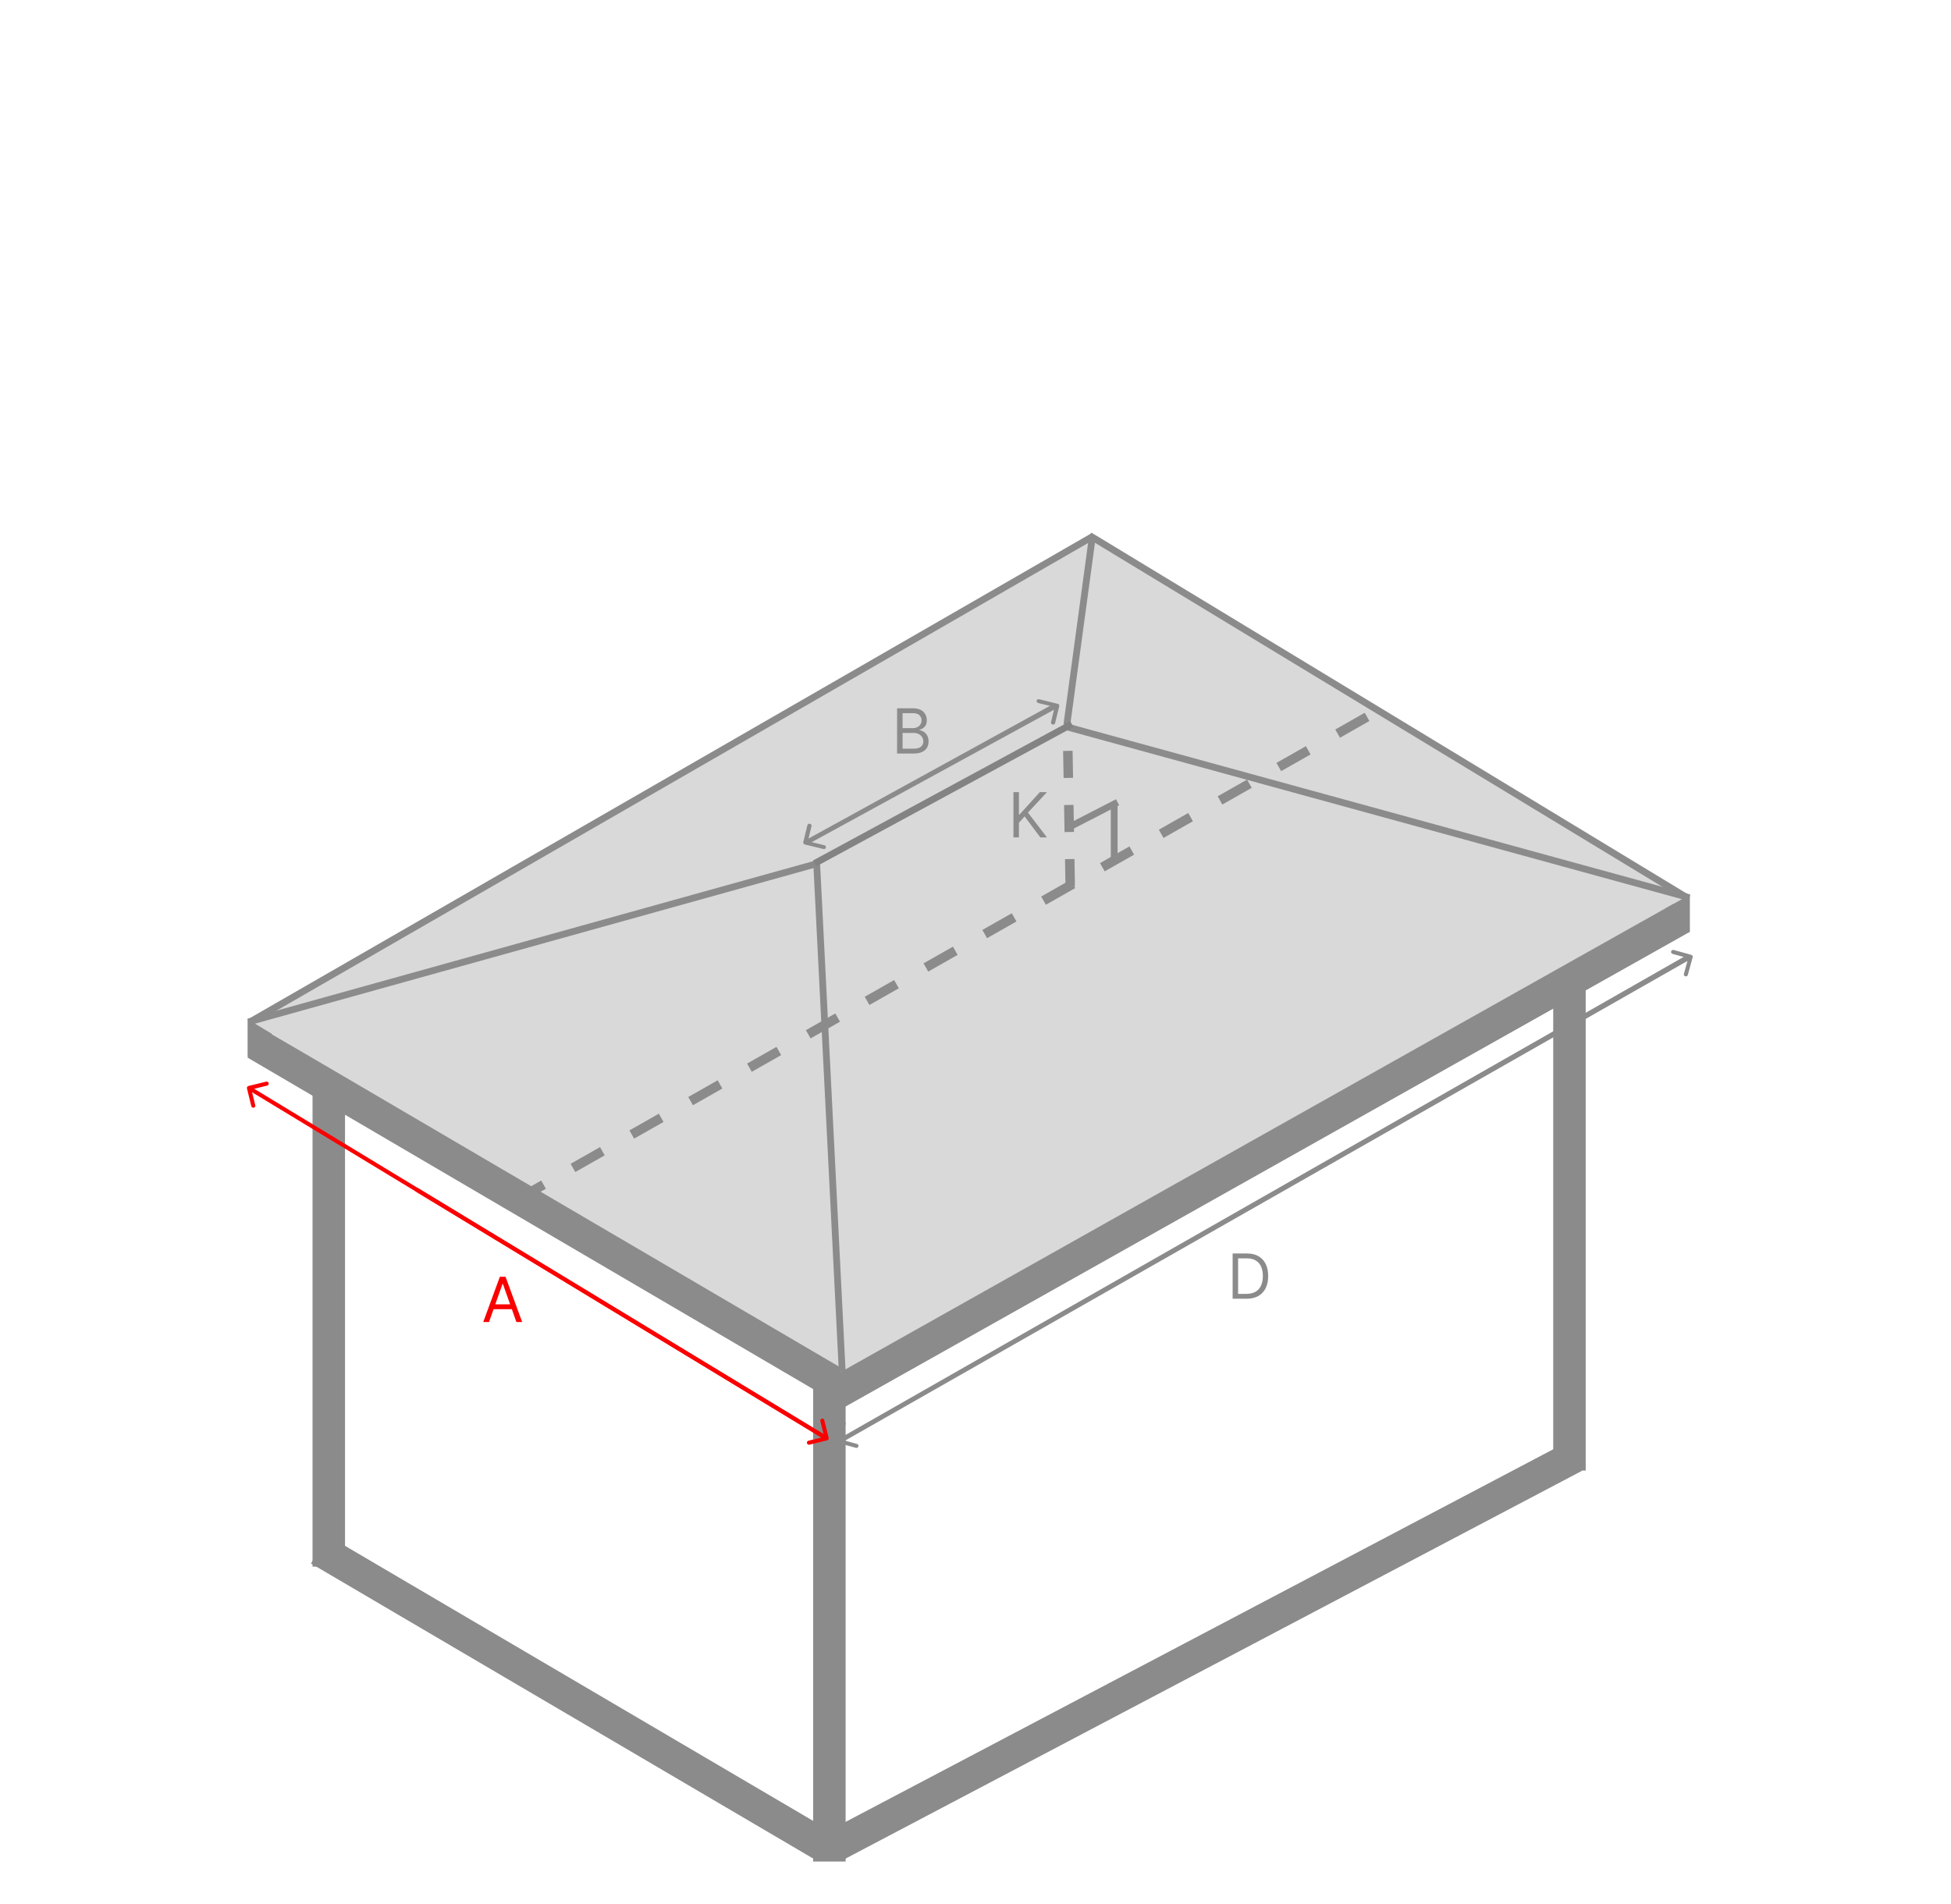
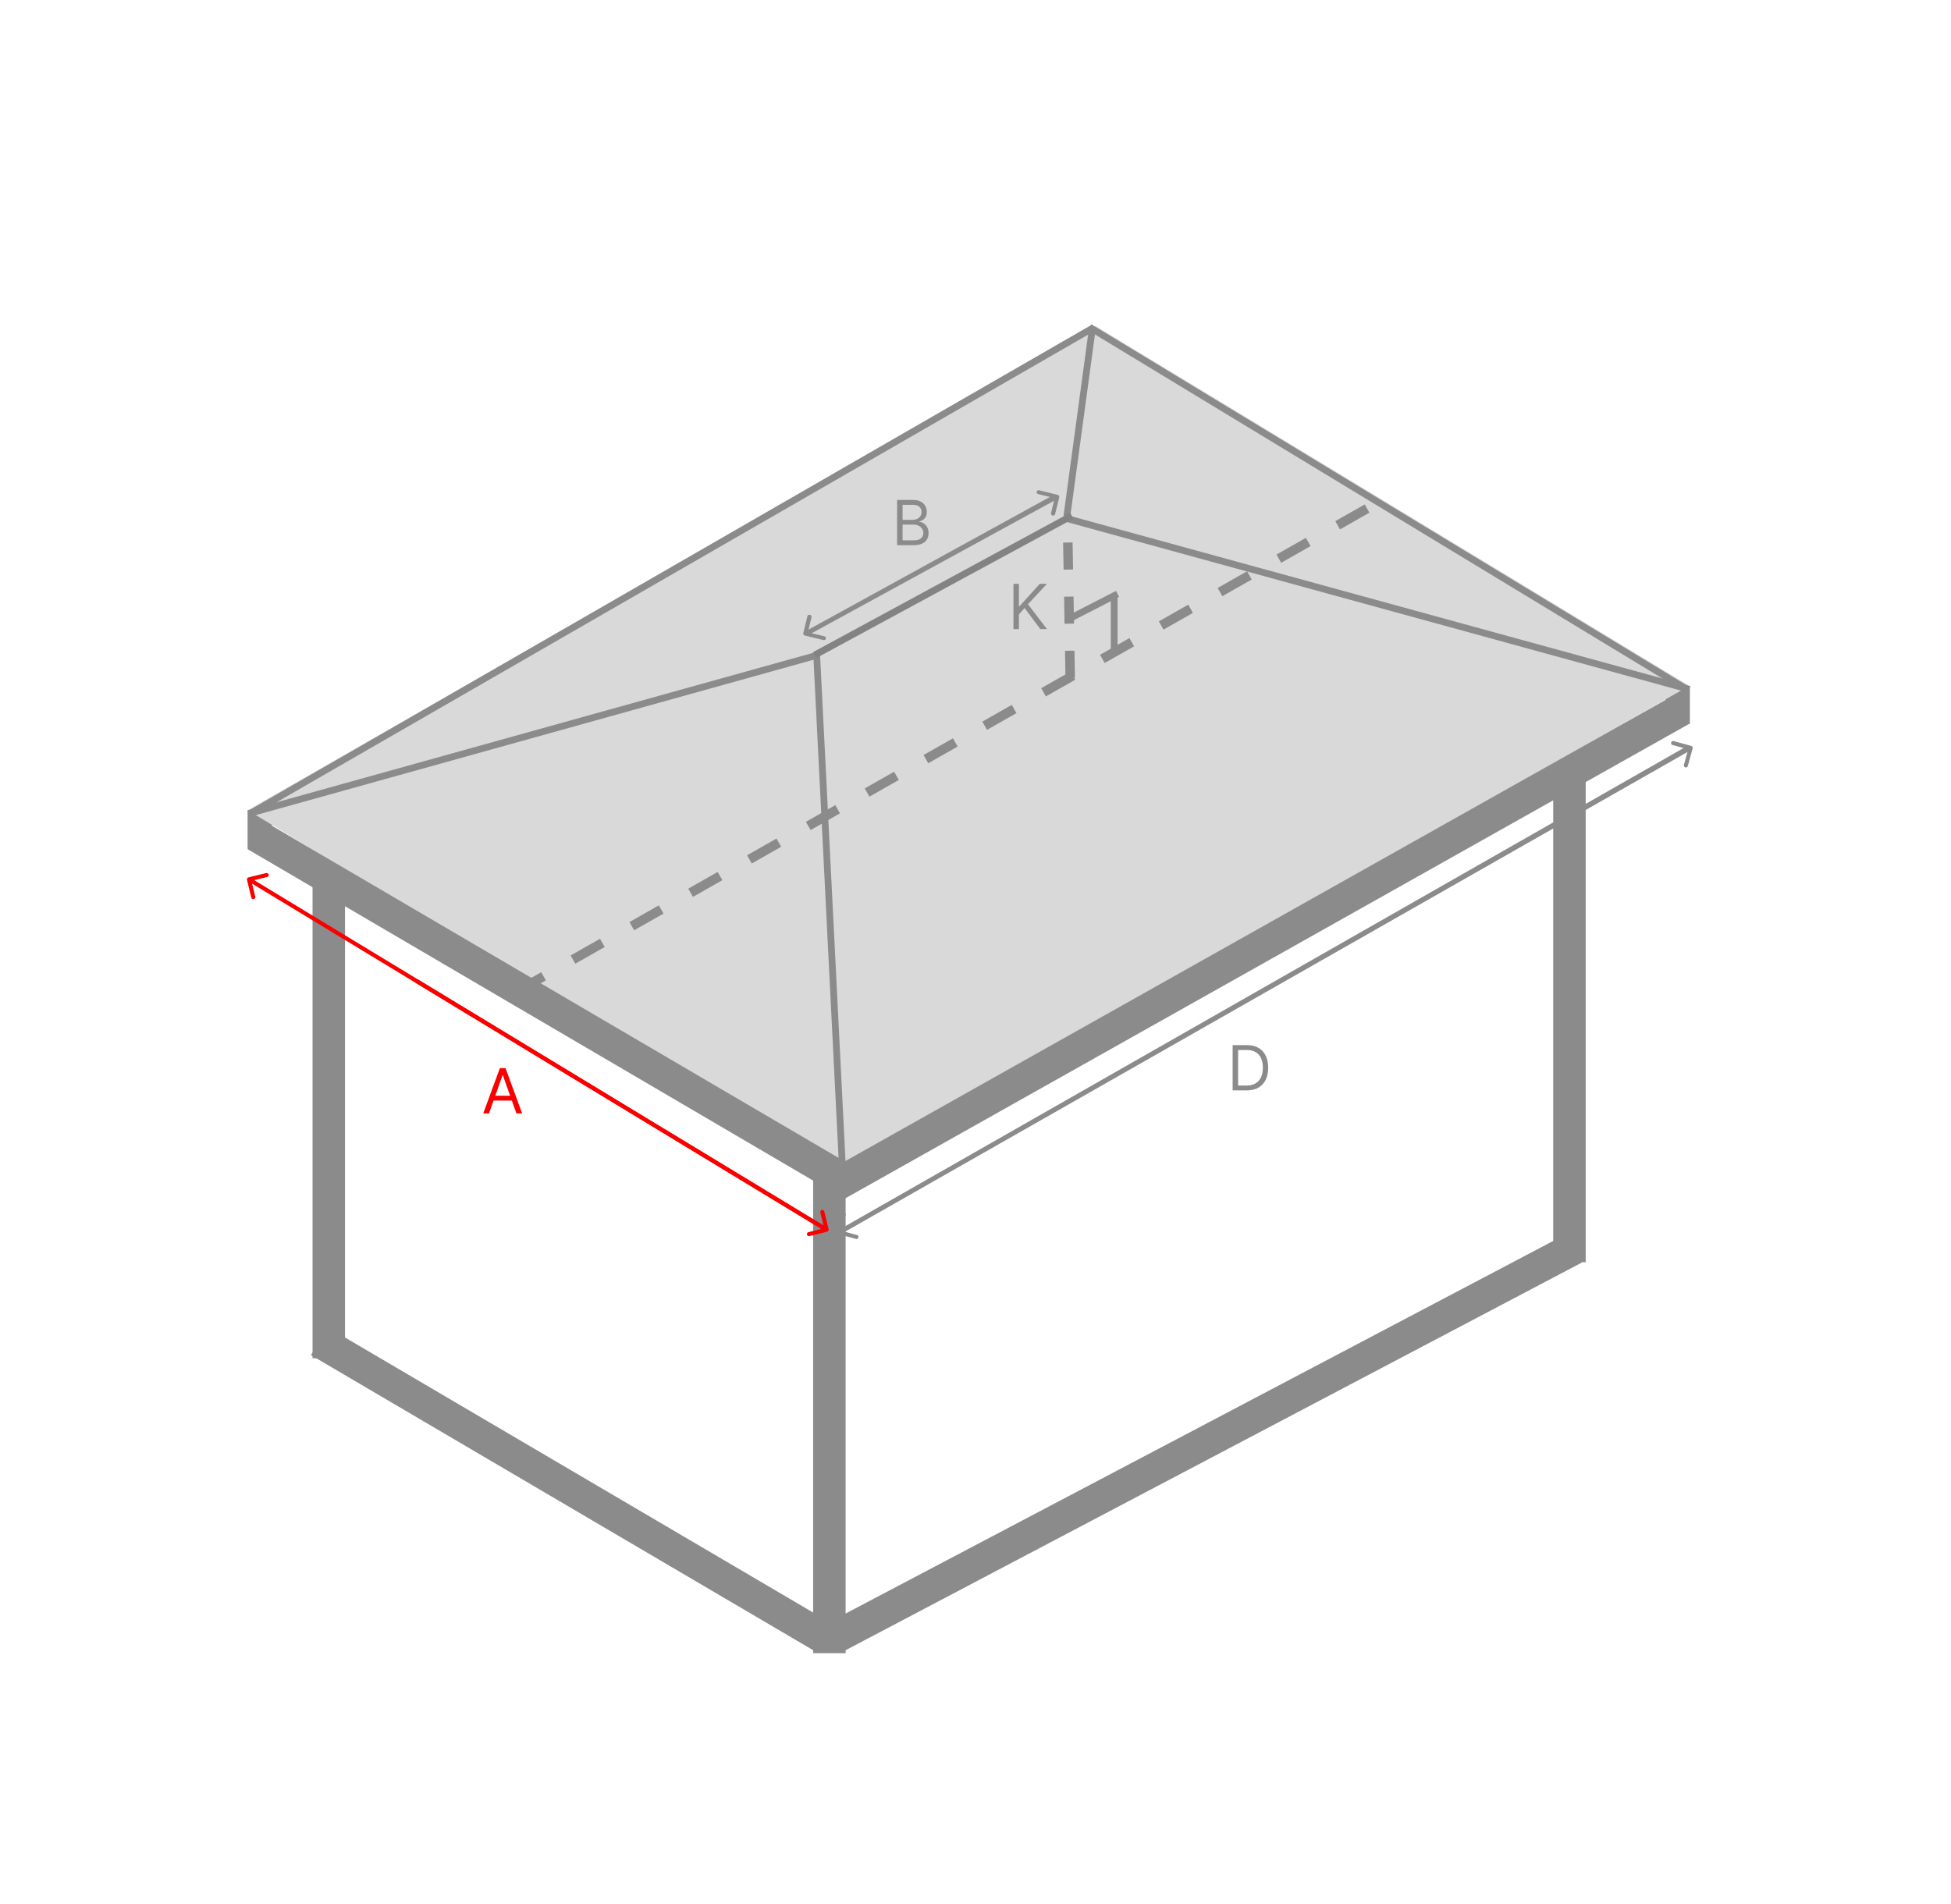
<svg xmlns="http://www.w3.org/2000/svg" width="1442" height="1407" viewBox="0 0 1442 1407" fill="none">
-   <rect x="183" y="753" width="18" height="28" fill="#8B8B8B" />
-   <rect x="1231" y="662" width="18" height="27" fill="#8B8B8B" />
-   <path d="M183.065 753.39L809.566 395.39L1248.57 661.483L622.066 1019.48L183.065 753.39Z" fill="#D9D9D9" />
-   <line x1="788.523" y1="535.664" x2="807.523" y2="395.664" stroke="#8B8B8B" stroke-width="5" />
-   <line x1="789.662" y1="537.589" x2="1248.66" y2="663.589" stroke="#8B8B8B" stroke-width="5" />
-   <line x1="805.296" y1="395.862" x2="1247.3" y2="663.862" stroke="#8B8B8B" stroke-width="5" />
-   <line x1="808.248" y1="396.166" x2="185.248" y2="755.166" stroke="#8B8B8B" stroke-width="5" />
-   <line x1="603.671" y1="638.408" x2="183.671" y2="755.408" stroke="#8B8B8B" stroke-width="5" />
-   <line x1="615.659" y1="1021.46" x2="188.931" y2="771.353" stroke="#8B8B8B" stroke-width="24" />
-   <line x1="603.497" y1="635.874" x2="622.497" y2="1013.87" stroke="#8B8B8B" stroke-width="5" />
-   <line x1="792.191" y1="535.198" x2="602.191" y2="638.198" stroke="#848383" stroke-width="5" />
-   <line x1="1242.88" y1="678.46" x2="616.882" y2="1030.46" stroke="#8B8B8B" stroke-width="24" />
-   <path d="M380 888L1012 529" stroke="#8B8B8B" stroke-width="7" stroke-dasharray="25 25" />
-   <path d="M791 655L789 540" stroke="#8B8B8B" stroke-width="7" stroke-dasharray="20 20" />
-   <path d="M791 611L826 593" stroke="#8B8B8B" stroke-width="5" />
-   <line x1="823.5" y1="637" x2="823.5" y2="593" stroke="#8B8B8B" stroke-width="5" />
-   <line x1="243" y1="805" x2="243" y2="1158" stroke="#8B8B8B" stroke-width="24" />
-   <line x1="613" y1="1014" x2="613" y2="1376" stroke="#8B8B8B" stroke-width="24" />
-   <line x1="1160" y1="724" x2="1160" y2="1087" stroke="#8B8B8B" stroke-width="24" />
-   <path d="M1251.05 707.618C1251.27 706.819 1250.8 705.993 1250 705.774L1236.99 702.202C1236.19 701.983 1235.36 702.453 1235.14 703.252C1234.92 704.051 1235.39 704.876 1236.19 705.095L1247.76 708.27L1244.59 719.844C1244.37 720.642 1244.84 721.468 1245.64 721.687C1246.44 721.906 1247.26 721.436 1247.48 720.637L1251.05 707.618ZM621.744 1066.5L1250.35 708.524L1248.86 705.917L620.26 1063.89L621.744 1066.5Z" fill="#8B8B8B" />
-   <path d="M618.557 1064.8C618.338 1065.6 618.809 1066.43 619.608 1066.65L632.628 1070.21C633.427 1070.43 634.252 1069.96 634.471 1069.16C634.689 1068.36 634.219 1067.53 633.42 1067.32L621.846 1064.15L625.014 1052.57C625.232 1051.77 624.762 1050.95 623.963 1050.73C623.164 1050.51 622.339 1050.98 622.12 1051.78L618.557 1064.8ZM1246.86 705.922L619.261 1063.9L620.747 1066.5L1248.35 708.528L1246.86 705.922Z" fill="#8B8B8B" />
-   <path d="M921.375 960H911.051V926.545H921.832C925.078 926.545 927.855 927.215 930.163 928.555C932.472 929.883 934.242 931.795 935.472 934.288C936.703 936.771 937.318 939.744 937.318 943.207C937.318 946.692 936.697 949.692 935.456 952.208C934.214 954.713 932.407 956.64 930.033 957.991C927.659 959.33 924.773 960 921.375 960ZM915.102 956.406H921.114C923.88 956.406 926.172 955.873 927.991 954.805C929.809 953.738 931.165 952.219 932.058 950.248C932.951 948.277 933.398 945.93 933.398 943.207C933.398 940.507 932.957 938.182 932.075 936.232C931.192 934.272 929.875 932.769 928.121 931.724C926.368 930.667 924.185 930.139 921.571 930.139H915.102V956.406Z" fill="#8B8B8B" />
-   <path d="M183.643 802.742C182.839 802.939 182.346 803.751 182.543 804.556L185.754 817.669C185.951 818.473 186.764 818.966 187.568 818.769C188.373 818.572 188.865 817.76 188.668 816.955L185.814 805.299L197.469 802.445C198.274 802.248 198.767 801.436 198.57 800.631C198.372 799.827 197.56 799.334 196.756 799.531L183.643 802.742ZM611.778 1061.92L184.778 802.917L183.222 805.482L610.222 1064.48L611.778 1061.92Z" fill="#FA0000" />
-   <path d="M611.356 1064.65C612.161 1064.46 612.653 1063.65 612.456 1062.84L609.245 1049.73C609.048 1048.92 608.236 1048.43 607.431 1048.63C606.627 1048.82 606.134 1049.64 606.331 1050.44L609.186 1062.1L597.53 1064.95C596.725 1065.15 596.233 1065.96 596.43 1066.77C596.627 1067.57 597.439 1068.06 598.244 1067.87L611.356 1064.65ZM306.955 880.532L610.221 1064.48L611.777 1061.91L308.51 877.967L306.955 880.532Z" fill="#FA0000" />
-   <path d="M361.423 977.197H357.176L369.46 943.743H373.642L385.926 977.197H381.679L371.682 949.035H371.42L361.423 977.197ZM362.991 964.129H380.111V967.723H362.991V964.129Z" fill="#FA0000" />
-   <line x1="606.921" y1="1363.35" x2="235.921" y2="1145.35" stroke="#8B8B8B" stroke-width="24" />
-   <line x1="1163.59" y1="1076.62" x2="618.591" y2="1363.62" stroke="#8B8B8B" stroke-width="24" />
-   <path d="M749.051 619V585.545H753.102V602.142H753.494L768.523 585.545H773.815L759.767 600.639L773.815 619H768.915L757.284 603.449L753.102 608.153V619H749.051Z" fill="#8B8B8B" />
-   <path d="M782.903 521.989C783.091 521.221 782.562 520.432 781.722 520.226L768.032 516.875C767.192 516.67 766.359 517.125 766.171 517.893C765.983 518.66 766.512 519.449 767.352 519.655L779.521 522.634L776.799 533.753C776.611 534.521 777.14 535.31 777.98 535.515C778.82 535.721 779.653 535.265 779.841 534.498L782.903 521.989ZM596.564 624.355L782.217 522.862L780.547 520.37L594.893 621.863L596.564 624.355Z" fill="#8B8B8B" />
-   <path d="M593.712 622.454C593.525 623.223 594.054 624.012 594.893 624.216L608.574 627.547C609.414 627.751 610.246 627.294 610.433 626.525C610.62 625.756 610.091 624.967 609.252 624.763L597.091 621.802L599.802 610.667C599.989 609.898 599.46 609.109 598.621 608.905C597.781 608.7 596.949 609.158 596.762 609.927L593.712 622.454ZM779.551 519.796L594.397 621.578L596.067 624.07L781.222 522.288L779.551 519.796Z" fill="#8B8B8B" />
-   <path d="M663.051 557V523.545H674.747C677.078 523.545 679 523.948 680.513 524.754C682.027 525.549 683.154 526.622 683.895 527.972C684.635 529.312 685.006 530.798 685.006 532.432C685.006 533.869 684.75 535.056 684.238 535.993C683.737 536.929 683.073 537.67 682.245 538.214C681.428 538.759 680.541 539.162 679.582 539.423V539.75C680.606 539.815 681.635 540.175 682.67 540.828C683.704 541.482 684.57 542.418 685.267 543.638C685.964 544.857 686.312 546.349 686.312 548.114C686.312 549.791 685.931 551.299 685.169 552.638C684.407 553.978 683.203 555.04 681.559 555.824C679.915 556.608 677.775 557 675.139 557H663.051ZM667.102 553.406H675.139C677.786 553.406 679.664 552.894 680.775 551.871C681.897 550.836 682.457 549.584 682.457 548.114C682.457 546.981 682.169 545.936 681.592 544.977C681.014 544.008 680.192 543.235 679.125 542.658C678.058 542.07 676.795 541.776 675.335 541.776H667.102V553.406ZM667.102 538.247H674.616C675.836 538.247 676.936 538.008 677.916 537.528C678.907 537.049 679.691 536.374 680.268 535.503C680.857 534.632 681.151 533.608 681.151 532.432C681.151 530.962 680.639 529.715 679.615 528.691C678.591 527.656 676.969 527.139 674.747 527.139H667.102V538.247Z" fill="#8B8B8B" />
+   <rect x="183" y="599" width="18" height="28" fill="#8B8B8B" />
+   <rect x="1231" y="508" width="18" height="27" fill="#8B8B8B" />
+   <path d="M183.065 598.848L809.566 240.848L1248.57 506.941L622.066 864.942L183.065 598.848Z" fill="#D9D9D9" />
+   <line x1="788.523" y1="381.664" x2="807.523" y2="241.664" stroke="#8B8B8B" stroke-width="5" />
+   <line x1="789.662" y1="383.589" x2="1248.66" y2="509.589" stroke="#8B8B8B" stroke-width="5" />
+   <line x1="805.296" y1="241.862" x2="1247.3" y2="509.862" stroke="#8B8B8B" stroke-width="5" />
+   <line x1="808.248" y1="242.166" x2="185.248" y2="601.166" stroke="#8B8B8B" stroke-width="5" />
+   <line x1="603.671" y1="484.408" x2="183.671" y2="601.408" stroke="#8B8B8B" stroke-width="5" />
+   <line x1="615.659" y1="867.353" x2="188.931" y2="617.249" stroke="#8B8B8B" stroke-width="24" />
+   <line x1="603.497" y1="481.874" x2="622.497" y2="859.875" stroke="#8B8B8B" stroke-width="5" />
+   <line x1="792.191" y1="381.198" x2="602.191" y2="484.198" stroke="#848383" stroke-width="5" />
+   <line x1="1242.88" y1="524.46" x2="616.882" y2="876.46" stroke="#8B8B8B" stroke-width="24" />
+   <path d="M380 734L1012 375" stroke="#8B8B8B" stroke-width="7" stroke-dasharray="25 25" />
+   <path d="M791 501L789 386" stroke="#8B8B8B" stroke-width="7" stroke-dasharray="20 20" />
+   <path d="M791 457L826 439" stroke="#8B8B8B" stroke-width="5" />
+   <line x1="823.5" y1="483" x2="823.5" y2="439" stroke="#8B8B8B" stroke-width="5" />
+   <line x1="243" y1="651" x2="243" y2="1004" stroke="#8B8B8B" stroke-width="24" />
+   <line x1="613" y1="860" x2="613" y2="1222" stroke="#8B8B8B" stroke-width="24" />
+   <line x1="1160" y1="570" x2="1160" y2="933" stroke="#8B8B8B" stroke-width="24" />
+   <path d="M1251.05 553.197C1251.27 552.398 1250.8 551.572 1250 551.353L1236.99 547.781C1236.19 547.562 1235.36 548.032 1235.14 548.831C1234.92 549.63 1235.39 550.455 1236.19 550.674L1247.76 553.849L1244.59 565.423C1244.37 566.222 1244.84 567.047 1245.64 567.266C1246.44 567.485 1247.26 567.015 1247.48 566.216L1251.05 553.197ZM621.744 912.079L1250.35 554.103L1248.86 551.496L620.26 909.472L621.744 912.079Z" fill="#8B8B8B" />
+   <path d="M618.557 910.383C618.338 911.182 618.809 912.007 619.608 912.226L632.628 915.789C633.427 916.008 634.252 915.537 634.471 914.738C634.689 913.939 634.219 913.114 633.42 912.895L621.846 909.728L625.014 898.153C625.232 897.354 624.762 896.529 623.963 896.31C623.164 896.091 622.339 896.562 622.12 897.361L618.557 910.383ZM1246.86 551.501L619.261 909.476L620.747 912.082L1248.35 554.107L1246.86 551.501Z" fill="#8B8B8B" />
+   <path d="M921.375 806H911.051V772.545H921.832C925.078 772.545 927.855 773.215 930.163 774.555C932.472 775.883 934.242 777.795 935.472 780.288C936.703 782.771 937.318 785.744 937.318 789.207C937.318 792.692 936.697 795.692 935.456 798.208C934.214 800.713 932.407 802.64 930.033 803.991C927.659 805.33 924.773 806 921.375 806ZM915.102 802.406H921.114C923.88 802.406 926.172 801.873 927.991 800.805C929.809 799.738 931.165 798.219 932.058 796.248C932.951 794.277 933.398 791.93 933.398 789.207C933.398 786.507 932.957 784.182 932.075 782.232C931.192 780.272 929.875 778.769 928.121 777.724C926.368 776.667 924.185 776.139 921.571 776.139H915.102V802.406Z" fill="#8B8B8B" />
+   <path d="M183.643 648.545C182.839 648.742 182.346 649.554 182.543 650.359L185.754 663.471C185.951 664.276 186.764 664.769 187.568 664.571C188.373 664.374 188.865 663.562 188.668 662.758L185.814 651.102L197.469 648.248C198.274 648.051 198.767 647.239 198.57 646.434C198.372 645.629 197.56 645.137 196.756 645.334L183.643 648.545ZM611.778 907.718L184.778 648.72L183.222 651.285L610.222 910.283L611.778 907.718Z" fill="#FA0000" />
+   <path d="M611.356 910.457C612.161 910.26 612.653 909.448 612.456 908.643L609.245 895.531C609.048 894.726 608.236 894.233 607.431 894.43C606.627 894.628 606.134 895.44 606.331 896.244L609.186 907.9L597.53 910.754C596.725 910.951 596.233 911.763 596.43 912.568C596.627 913.373 597.439 913.865 598.244 913.668L611.356 910.457ZM306.955 726.334L610.221 910.282L611.777 907.717L308.51 723.769L306.955 726.334Z" fill="#FA0000" />
+   <path d="M361.423 823H357.176L369.46 789.545H373.642L385.926 823H381.679L371.682 794.838H371.42L361.423 823ZM362.991 809.932H380.111V813.526H362.991V809.932Z" fill="#FA0000" />
+   <line x1="606.921" y1="1209.35" x2="235.921" y2="991.346" stroke="#8B8B8B" stroke-width="24" />
+   <line x1="1163.59" y1="922.618" x2="618.591" y2="1209.62" stroke="#8B8B8B" stroke-width="24" />
+   <path d="M749.051 465V431.545H753.102V448.142H753.494L768.523 431.545H773.815L759.767 446.639L773.815 465H768.915L757.284 449.449L753.102 454.153V465H749.051Z" fill="#8B8B8B" />
+   <path d="M782.903 367.549C783.091 366.781 782.562 365.992 781.722 365.787L768.032 362.436C767.192 362.23 766.359 362.686 766.171 363.453C765.983 364.221 766.512 365.01 767.352 365.216L779.521 368.194L776.799 379.313C776.611 380.081 777.14 380.87 777.98 381.076C778.82 381.281 779.653 380.826 779.841 380.058L782.903 367.549ZM596.564 469.916L782.217 368.423L780.547 365.931L594.893 467.424L596.564 469.916Z" fill="#8B8B8B" />
+   <path d="M593.712 468.015C593.525 468.784 594.054 469.572 594.893 469.777L608.574 473.107C609.414 473.312 610.246 472.854 610.433 472.085C610.62 471.317 610.091 470.528 609.252 470.323L597.091 467.363L599.802 456.227C599.989 455.459 599.46 454.67 598.621 454.465C597.781 454.261 596.949 454.719 596.762 455.487L593.712 468.015ZM779.551 365.357L594.397 467.139L596.067 469.631L781.222 367.848L779.551 365.357Z" fill="#8B8B8B" />
+   <path d="M663.051 403V369.545H674.747C677.078 369.545 679 369.948 680.513 370.754C682.027 371.549 683.154 372.622 683.895 373.972C684.635 375.312 685.006 376.798 685.006 378.432C685.006 379.869 684.75 381.056 684.238 381.993C683.737 382.929 683.073 383.67 682.245 384.214C681.428 384.759 680.541 385.162 679.582 385.423V385.75C680.606 385.815 681.635 386.175 682.67 386.828C683.704 387.482 684.57 388.418 685.267 389.638C685.964 390.857 686.312 392.349 686.312 394.114C686.312 395.791 685.931 397.299 685.169 398.638C684.407 399.978 683.203 401.04 681.559 401.824C679.915 402.608 677.775 403 675.139 403H663.051ZM667.102 399.406H675.139C677.786 399.406 679.664 398.894 680.775 397.871C681.897 396.836 682.457 395.584 682.457 394.114C682.457 392.981 682.169 391.936 681.592 390.977C681.014 390.008 680.192 389.235 679.125 388.658C678.058 388.07 676.795 387.776 675.335 387.776H667.102V399.406ZM667.102 384.247H674.616C675.836 384.247 676.936 384.008 677.916 383.528C678.907 383.049 679.691 382.374 680.268 381.503C680.857 380.632 681.151 379.608 681.151 378.432C681.151 376.962 680.639 375.715 679.615 374.691C678.591 373.656 676.969 373.139 674.747 373.139H667.102V384.247Z" fill="#8B8B8B" />
</svg>
